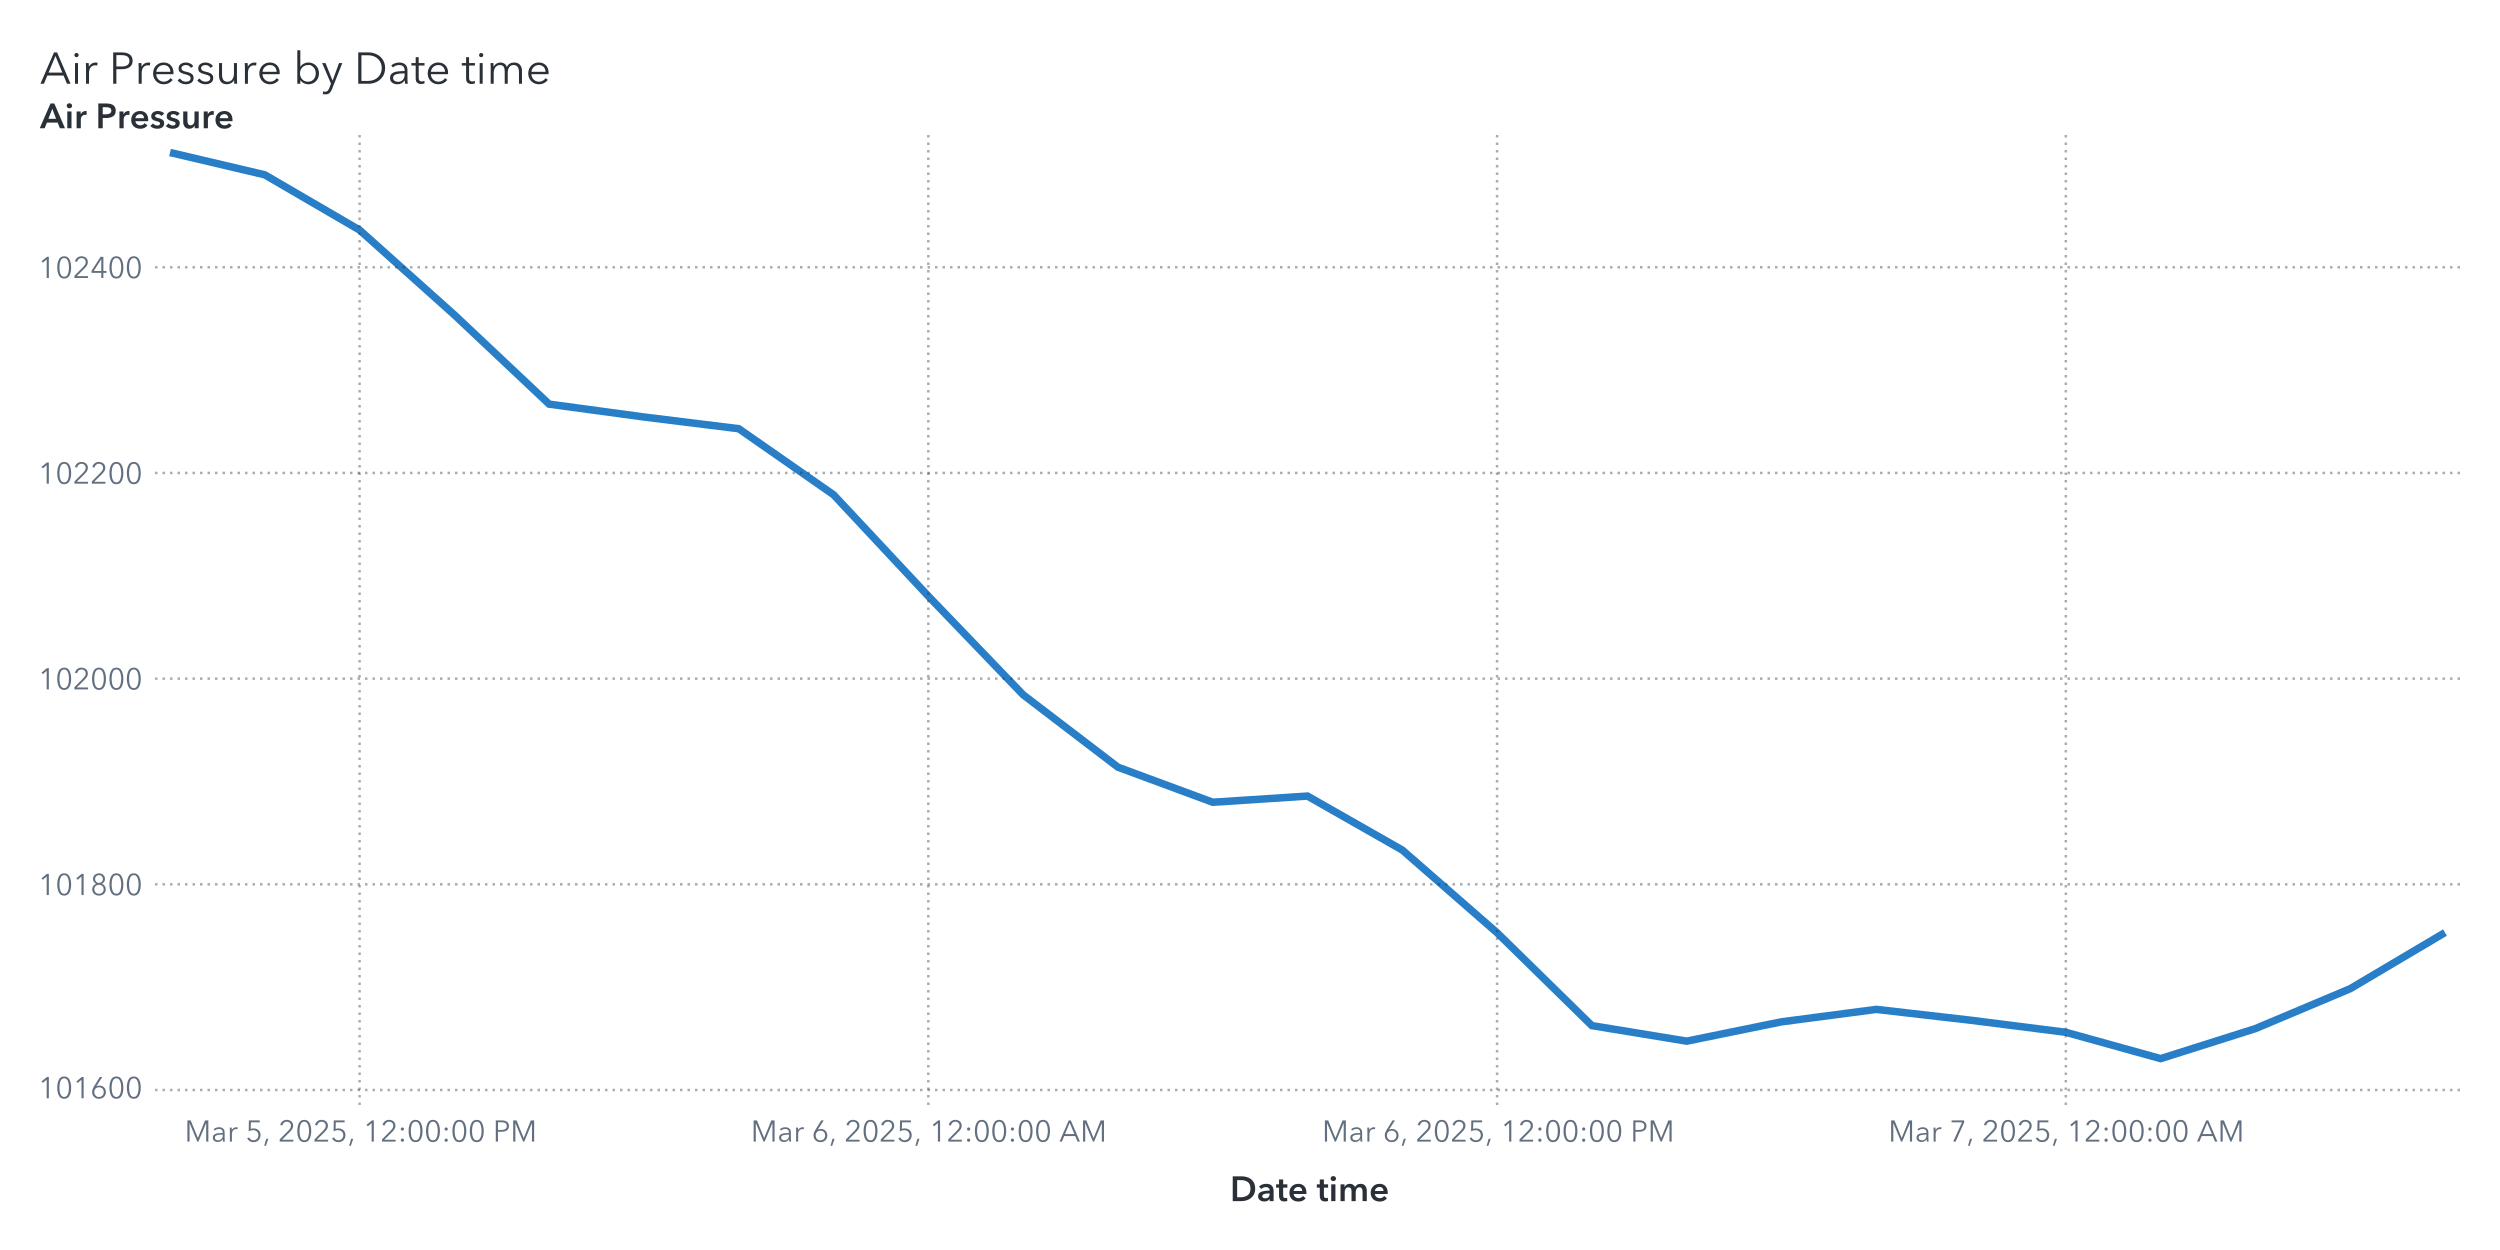
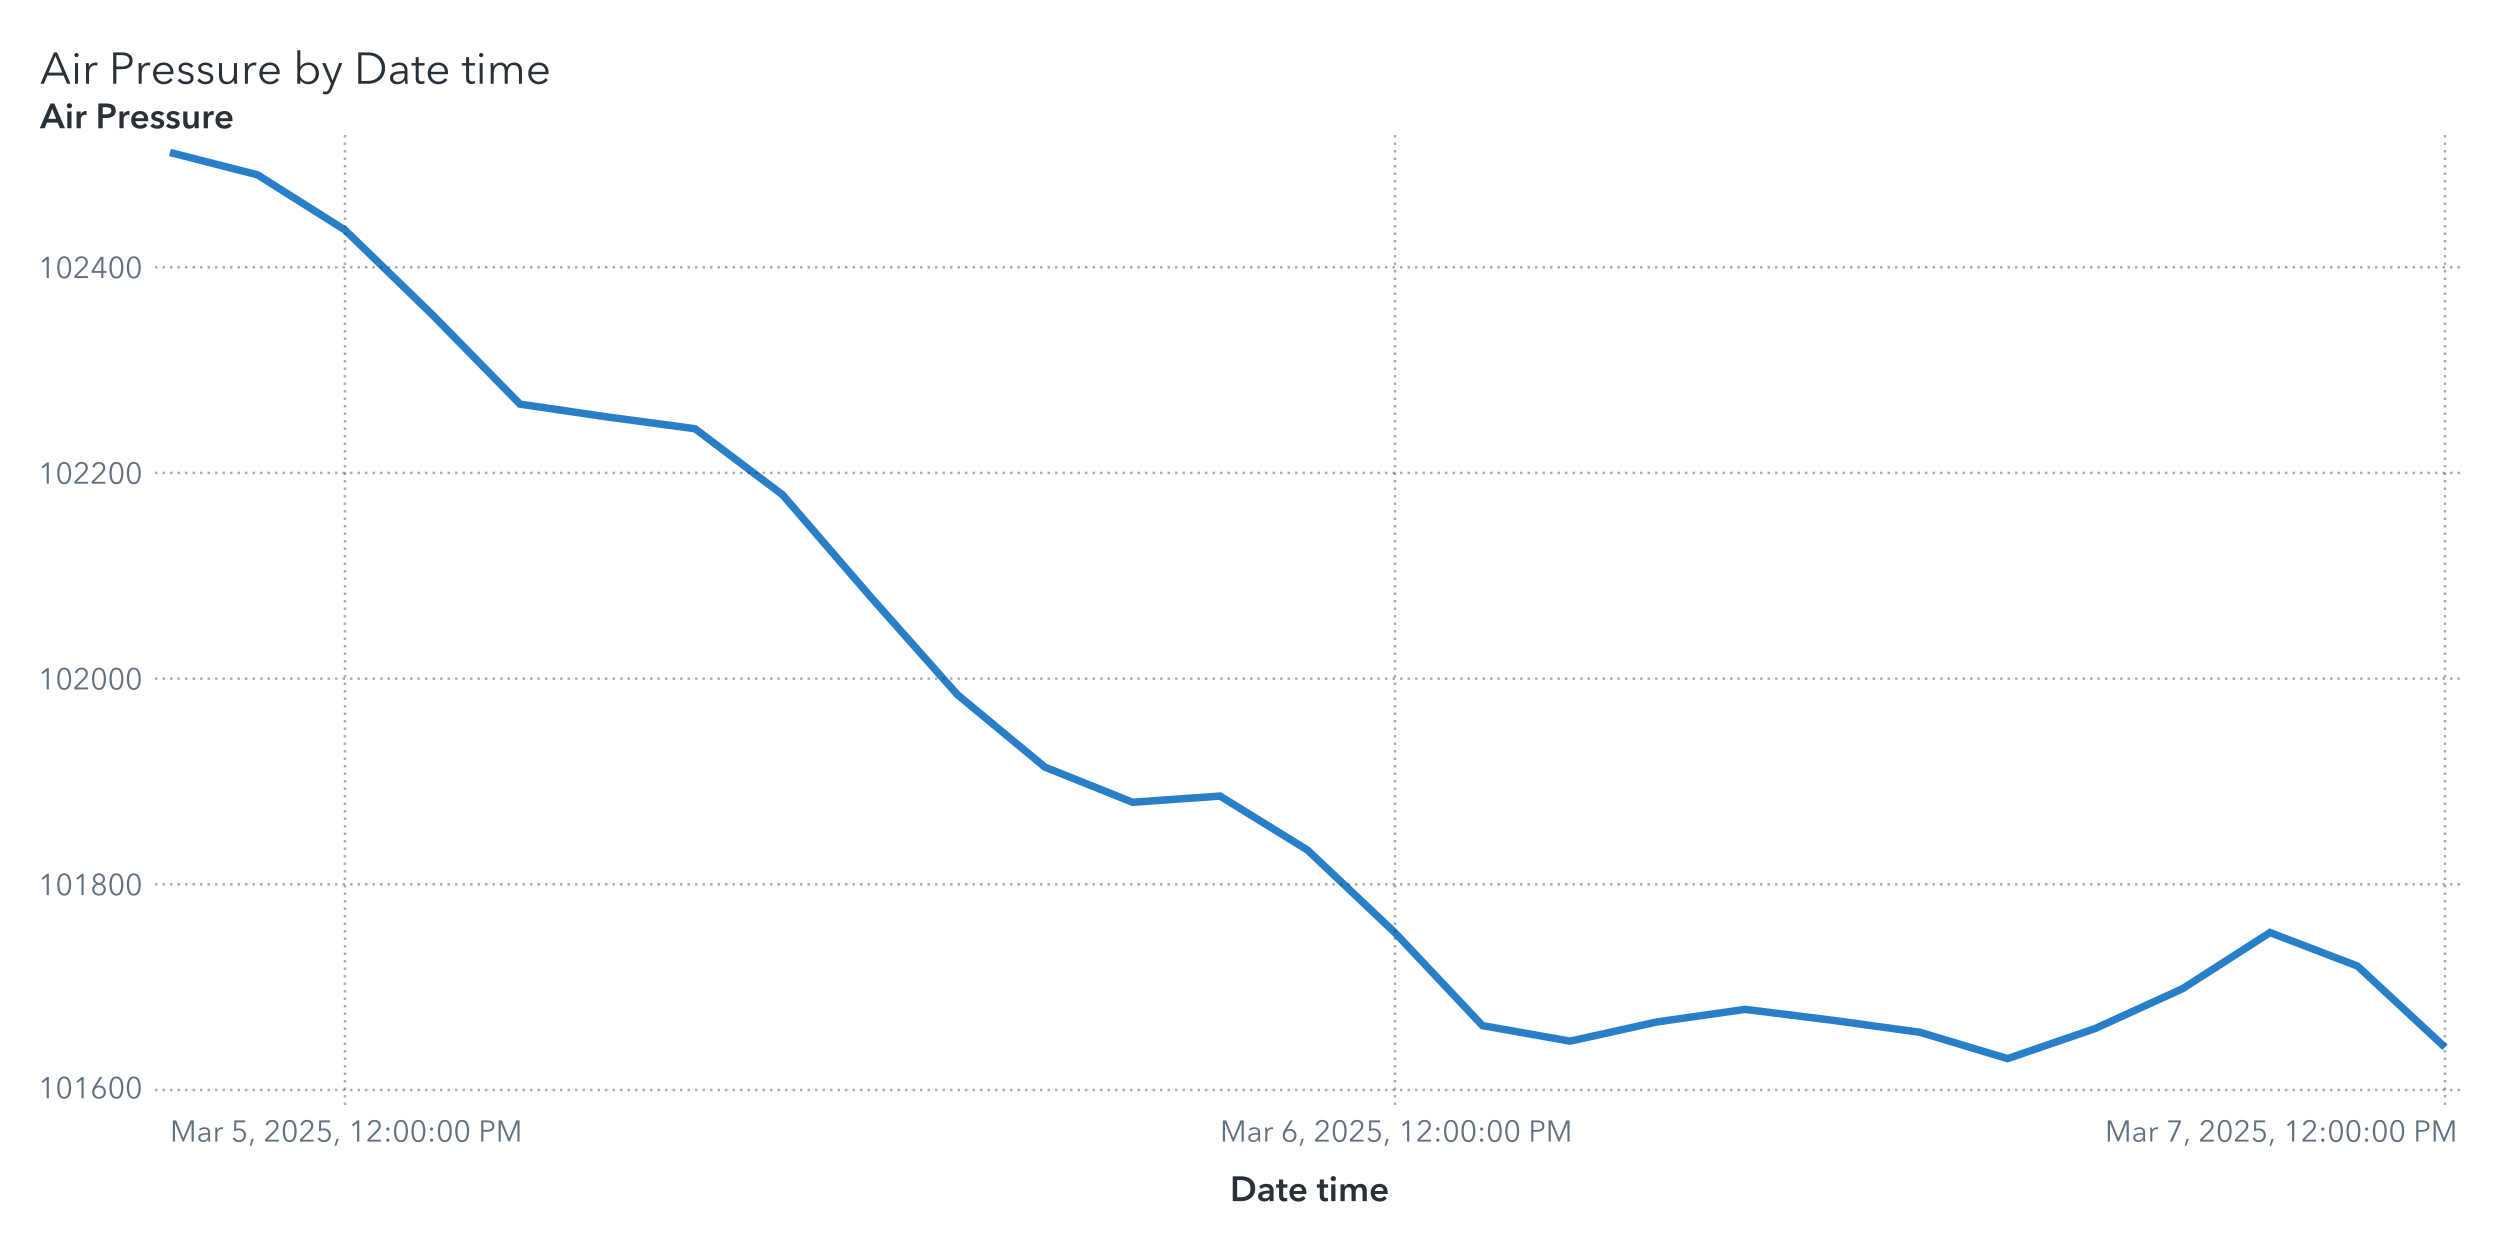
<svg xmlns="http://www.w3.org/2000/svg" xmlns:xlink="http://www.w3.org/1999/xlink" version="1.1" width="1000" height="500" viewBox="0 0 1000 500">
  <rect x="0" y="0" width="1000" height="500" fill="#ffffff">
</rect>
  <g>
    <rect x="0" y="0" rx="5" ry="5" width="1000.0" height="500.0" fill="#ffffff" opacity="0">
</rect>
    <rect x="0" y="0" rx="5" ry="5" width="1000.0" height="500.0" fill="#ffffff" opacity="0">
</rect>
    <rect x="0" y="0" rx="5" ry="5" width="1000.0" height="500.0" fill="#ffffff" opacity="0">
</rect>
    <rect x="0" y="0" rx="5" ry="5" width="1000.0" height="500.0" fill="#ffffff" opacity="0">
</rect>
    <g transform=" translate(16.0 -462.0)">
      <g transform="">
        <g fill="#2a3037" stroke="#2a3037" transform="translate(0 495.5) scale(0.0177 -0.0177)">
          <defs>
            <path id="g65/TT0" d="M89.0 0 L10.0 0 L316.0 708.0 L386.0 708.0 L690.0 0 L610.0 0 L532.0 186.0 L166.0 186.0 L89.0 0Z M193.0 252.0 L505.0 252.0 L349.0 628.0 L193.0 252.0Z">
</path>
          </defs>
          <use x="0" y="0" xlink:href="#g65/TT0" />
          <defs>
            <path id="g105/TT0" d="M125.0 600.0Q 106.0,600.0  91.5,614.0 T 77.0,648.0 Q 77.0,668.0  91.5,682.0 T 125.0,696.0 Q 144.0,696.0  158.5,682.0 T 173.0,648.0 Q 173.0,628.0  158.5,614.0 T 125.0,600.0 Z M159.0 0 L91.0 0 L91.0 468.0 L159.0 468.0 L159.0 0Z">
</path>
          </defs>
          <use x="700.0" y="0" xlink:href="#g105/TT0" />
          <defs>
            <path id="g114/TT0" d="M86.0 468.0 L151.0 468.0Q 155.0,418.0  155.0,388.0  L157.0 388.0Q 177.0,429.0  217.5,454.5 T 307.0,480.0 Q 334.0,480.0  352.0,475.0  L343.0 411.0Q 337.0,413.0  322.5,415.0 T 295.0,417.0 Q 236.0,417.0  197.0,372.5 T 158.0,240.0  L158.0 0 L90.0 0 L90.0 365.0Q 90.0,425.0  86.0,468.0 Z">
</path>
          </defs>
          <use x="950.0" y="0" xlink:href="#g114/TT0" />
          <defs>
            <path id="g80/TT0" d="M294.0 708.0Q 405.0,708.0  469.0,660.0 T 533.0,519.0 Q 533.0,426.0  468.0,377.5 T 292.0,329.0  L166.0 329.0 L166.0 0 L94.0 0 L94.0 708.0 L294.0 708.0Z M288.0 390.0Q 372.0,390.0  416.5,423.0 T 461.0,519.0 Q 461.0,583.0  416.5,614.5 T 288.0,646.0  L166.0 646.0 L166.0 390.0 L288.0 390.0Z">
</path>
          </defs>
          <use x="1560.0" y="0" xlink:href="#g80/TT0" />
          <use x="2140.0" y="0" xlink:href="#g114/TT0" />
          <defs>
            <path id="g101/TT0" d="M515.0 216.0 L127.0 216.0Q 128.0,169.0  150.5,130.5 T 212.0,69.0 T 298.0,46.0 Q 347.0,46.0  387.0,69.5 T 448.0,127.0  L499.0 87.0Q 421.0,-12.0  298.0,-12.0 Q 229.0,-12.0  174.0,20.0 T 87.5,108.0 T 56.0,234.0 Q 56.0,303.0  87.0,359.5 T 172.0,448.0 T 292.0,480.0 Q 363.0,480.0  413.5,449.5 T 490.0,366.0 T 516.0,248.0 Q 516.0,228.0  515.0,216.0 Z M292.0 423.0Q 248.0,423.0  211.5,402.0 T 153.0,345.5 T 128.0,270.0  L447.0 270.0Q 444.0,338.0  403.5,380.5 T 292.0,423.0 Z">
</path>
          </defs>
          <use x="2500.0" y="0" xlink:href="#g101/TT0" />
          <defs>
            <path id="g115/TT0" d="M224.0 423.0Q 183.0,423.0  154.0,404.5 T 125.0,350.0 Q 125.0,318.0  151.0,300.0 T 237.0,270.0 Q 320.0,253.0  359.5,220.0 T 399.0,133.0 Q 399.0,59.0  347.5,23.5 T 223.0,-12.0 Q 167.0,-12.0  118.0,11.0 T 38.0,79.0  L92.0 119.0Q 111.0,87.0  146.5,66.5 T 222.0,46.0 Q 270.0,46.0  301.0,65.5 T 332.0,128.0 Q 332.0,163.0  299.5,182.0 T 194.0,218.0 Q 136.0,232.0  98.0,258.5 T 60.0,344.0 Q 60.0,411.0  108.5,445.5 T 227.0,480.0 Q 277.0,480.0  323.0,457.5 T 391.0,396.0  L339.0 357.0Q 324.0,387.0  293.0,405.0 T 224.0,423.0 Z">
</path>
          </defs>
          <use x="3072.0" y="0" xlink:href="#g115/TT0" />
          <use x="3516.0" y="0" xlink:href="#g115/TT0" />
          <defs>
            <path id="g117/TT0" d="M426.0 80.0 L424.0 80.0Q 405.0,40.0  359.5,14.0 T 264.0,-12.0 Q 177.0,-12.0  131.5,40.0 T 86.0,181.0  L86.0 468.0 L154.0 468.0 L154.0 209.0Q 154.0,130.0  182.5,87.5 T 281.0,45.0 Q 319.0,45.0  351.0,65.5 T 403.0,127.0 T 423.0,228.0  L423.0 468.0 L491.0 468.0 L491.0 103.0Q 491.0,43.0  495.0,0  L430.0 0Q 426.0,50.0  426.0,80.0 Z">
</path>
          </defs>
          <use x="3960.0" y="0" xlink:href="#g117/TT0" />
          <use x="4541.0" y="0" xlink:href="#g114/TT0" />
          <use x="4901.0" y="0" xlink:href="#g101/TT0" />
          <defs>
            <path id="g98/TT0" d="M160.0 0 L92.0 0 L92.0 756.0 L160.0 756.0 L160.0 387.0 L162.0 387.0Q 191.0,431.0  239.0,455.5 T 339.0,480.0 Q 410.0,480.0  465.5,447.5 T 551.0,359.0 T 581.0,234.0 Q 581.0,165.0  551.0,109.0 T 465.5,20.5 T 339.0,-12.0 Q 287.0,-12.0  239.0,12.0 T 162.0,79.0  L160.0 79.0 L160.0 0Z M332.0 423.0Q 280.0,423.0  239.0,398.0 T 175.0,330.0 T 152.0,234.0 Q 152.0,181.0  175.0,138.0 T 239.0,70.5 T 332.0,46.0 Q 387.0,46.0  427.0,71.0 T 488.0,138.5 T 509.0,234.0 Q 509.0,287.0  488.0,330.0 T 427.0,398.0 T 387.0,423.0 Z">
</path>
          </defs>
          <use x="5723.0" y="0" xlink:href="#g98/TT0" />
          <defs>
            <path id="g121/TT0" d="M253.0 73.0 L398.0 468.0 L472.0 468.0 L239.0 -121.0Q 216.0,-180.0  182.5,-210.0 T 92.0,-240.0 Q 61.0,-240.0  31.0,-234.0  L38.0 -172.0Q 62.0,-180.0  88.0,-180.0 Q 121.0,-180.0  141.5,-159.5 T 178.0,-97.0  L216.0 1.0 L16.0 468.0 L92.0 468.0 L251.0 73.0 L253.0 73.0Z">
</path>
          </defs>
          <use x="6360.0" y="0" xlink:href="#g121/TT0" />
          <defs>
            <path id="g68/TT0" d="M329.0 708.0Q 421.0,708.0  507.0,667.5 T 647.0,546.5 T 701.0,354.0 Q 701.0,242.0  647.0,161.5 T 507.0,40.5 T 329.0,0  L94.0 0 L94.0 708.0 L329.0 708.0Z M309.0 64.0Q 411.0,64.0  482.5,105.0 T 589.5,212.0 T 625.0,354.0 Q 625.0,430.0  589.5,496.0 T 482.5,603.0 T 309.0,644.0  L166.0 644.0 L166.0 64.0 L309.0 64.0Z">
</path>
          </defs>
          <use x="7098.0" y="0" xlink:href="#g68/TT0" />
          <defs>
            <path id="g97/TT0" d="M260.0 423.0Q 220.0,423.0  183.0,408.0 T 121.0,368.0  L83.0 413.0Q 113.0,443.0  161.0,461.5 T 267.0,480.0 Q 347.0,480.0  398.0,436.0 T 449.0,310.0  L449.0 105.0Q 449.0,42.0  457.0,0  L396.0 0Q 389.0,40.0  389.0,76.0  L387.0 76.0Q 355.0,30.0  314.5,9.0 T 217.0,-12.0 Q 178.0,-12.0  141.0,2.5 T 79.5,49.0 T 55.0,130.0 Q 55.0,198.0  99.0,232.0 T 212.5,276.5 T 385.0,287.0  L385.0 302.0Q 385.0,362.0  353.0,392.5 T 260.0,423.0 Z M125.0 133.0Q 125.0,87.0  157.0,65.5 T 235.0,44.0 Q 304.0,44.0  344.5,89.0 T 385.0,199.0  L385.0 234.0 L365.0 234.0Q 259.0,234.0  192.0,213.5 T 125.0,133.0 Z">
</path>
          </defs>
          <use x="7855.0" y="0" xlink:href="#g97/TT0" />
          <defs>
            <path id="g116/TT0" d="M169.0 411.0 L169.0 138.0Q 169.0,89.0  187.0,70.5 T 239.0,52.0 Q 268.0,52.0  298.0,67.0  L301.0 8.0Q 264.0,-6.0  221.0,-6.0 Q 173.0,-6.0  137.0,22.0 T 101.0,119.0  L101.0 411.0 L4.0 411.0 L4.0 468.0 L101.0 468.0 L101.0 600.0 L169.0 600.0 L169.0 468.0 L301.0 468.0 L301.0 411.0 L169.0 411.0Z">
</path>
          </defs>
          <use x="8389.0" y="0" xlink:href="#g116/TT0" />
          <use x="8706.0" y="0" xlink:href="#g101/TT0" />
          <use x="9528.0" y="0" xlink:href="#g116/TT0" />
          <use x="9845.0" y="0" xlink:href="#g105/TT0" />
          <defs>
            <path id="g109/TT0" d="M311.0 480.0Q 356.0,480.0  395.0,458.0 T 455.0,381.0 Q 479.0,429.0  521.0,454.5 T 619.0,480.0 Q 706.0,480.0  751.5,428.0 T 797.0,287.0  L797.0 0 L729.0 0 L729.0 259.0Q 729.0,423.0  608.0,423.0 Q 540.0,423.0  507.5,372.5 T 475.0,249.0  L475.0 0 L407.0 0 L407.0 273.0Q 407.0,347.0  382.5,385.0 T 294.0,423.0 Q 260.0,423.0  228.5,402.5 T 177.5,340.5 T 158.0,240.0  L158.0 0 L90.0 0 L90.0 365.0Q 90.0,425.0  86.0,468.0  L151.0 468.0Q 155.0,418.0  155.0,388.0  L157.0 388.0Q 178.0,429.0  219.5,454.5 T 311.0,480.0 Z">
</path>
          </defs>
          <use x="10095.0" y="0" xlink:href="#g109/TT0" />
          <use x="10978.0" y="0" xlink:href="#g101/TT0" />
        </g>
        <text x="0" y="495.5" font-size="13.3pt" font-family="Avenir Next for SAS" fill="#2a3037" opacity="0">
Air Pressure by Date time</text>
      </g>
    </g>
    <g transform=" translate(16.0 -16.0)">
      <defs>
        <clipPath id="ClipPath0">
          <rect x="46" y="68" width="925" height="390">
</rect>
        </clipPath>
      </defs>
      <g clip-path="url(#ClipPath0)">
        <defs>
          <clipPath id="ClipPath1">
            <rect x="46" y="70" width="923" height="388">
</rect>
          </clipPath>
        </defs>
        <g clip-path="url(#ClipPath1)">
-           <polyline id="Polyline_6" points="52.0,77.0  89.92,85.93  127.83,108.02  165.75,141.95  203.67,177.66  241.58,182.8  279.5,187.49  317.42,213.9  355.33,254.46  393.25,293.91  431.17,322.87  469.08,336.9  507.0,334.43  544.92,356.03  582.83,389.1  620.75,426.25  658.67,432.46  696.58,424.73  734.5,419.75  772.42,424.11  810.33,428.92  848.25,439.45  886.17,427.44  924.08,411.48  962.0,389.02 " fill="none" stroke="#287fc7" stroke-width="3.0">
+           <polyline id="Polyline_6" points="52.0,77.0  87.0,85.93  122.0,108.02  157.0,141.95  192.0,177.66  227.0,182.8  262.0,187.49  297.0,213.9  332.0,254.46  367.0,293.91  402.0,322.87  437.0,336.9  472.0,334.43  507.0,356.03  542.0,389.1  577.0,426.25  612.0,432.46  647.0,424.73  682.0,419.75  717.0,424.11  752.0,428.92  787.0,439.45  822.0,427.44  857.0,411.48  892.0,389.02  927.0,402.43  962.0,434.93 " fill="none" stroke="#287fc7" stroke-width="3.0">
</polyline>
        </g>
        <path d="M46.0 452.0L969.0 452.0" stroke="#2a3037" stroke-dasharray="1,2" fill="none" opacity="0.4">
</path>
        <path d="M46.0 369.73L969.0 369.73" stroke="#2a3037" stroke-dasharray="1,2" fill="none" opacity="0.4">
</path>
        <path d="M46.0 287.45L969.0 287.45" stroke="#2a3037" stroke-dasharray="1,2" fill="none" opacity="0.4">
</path>
        <path d="M46.0 205.18L969.0 205.18" stroke="#2a3037" stroke-dasharray="1,2" fill="none" opacity="0.4">
</path>
        <path d="M46.0 122.91L969.0 122.91" stroke="#2a3037" stroke-dasharray="1,2" fill="none" opacity="0.4">
</path>
-         <path d="M127.83 458.0L127.83 70.0" stroke="#2a3037" stroke-dasharray="1,2" fill="none" opacity="0.4">
- </path>
-         <path d="M355.33 458.0L355.33 70.0" stroke="#2a3037" stroke-dasharray="1,2" fill="none" opacity="0.4">
- </path>
-         <path d="M582.83 458.0L582.83 70.0" stroke="#2a3037" stroke-dasharray="1,2" fill="none" opacity="0.4">
- </path>
-         <path d="M810.33 458.0L810.33 70.0" stroke="#2a3037" stroke-dasharray="1,2" fill="none" opacity="0.4">
+         <path d="M122.0 458.0L122.0 70.0" stroke="#2a3037" stroke-dasharray="1,2" fill="none" opacity="0.4">
+ </path>
+         <path d="M542.0 458.0L542.0 70.0" stroke="#2a3037" stroke-dasharray="1,2" fill="none" opacity="0.4">
+ </path>
+         <path d="M962.0 458.0L962.0 70.0" stroke="#2a3037" stroke-dasharray="1,2" fill="none" opacity="0.4">
</path>
      </g>
      <defs>
        <clipPath id="ClipPath2">
          <rect x="0" y="71" width="46" height="387">
</rect>
        </clipPath>
      </defs>
      <g clip-path="url(#ClipPath2)">
        <g fill="#626f80" stroke="#626f80" transform="translate(-0.76 455.3) scale(0.012 -0.012)">
          <defs>
            <path id="g49/TT0" d="M358.0 0 L286.0 0 L286.0 619.0 L158.0 510.0 L114.0 560.0 L294.0 708.0 L358.0 708.0 L358.0 0Z">
</path>
          </defs>
          <use x="0" y="0" xlink:href="#g49/TT0" />
          <defs>
            <path id="g48/TT0" d="M522.0 353.0Q 522.0,195.0  467.0,88.5 T 290.0,-18.0 Q 167.0,-18.0  112.5,88.5 T 58.0,353.0 Q 58.0,512.0  112.5,619.0 T 290.0,726.0 Q 412.0,726.0  467.0,618.5 T 522.0,353.0 Z M131.0 353.0Q 131.0,226.0  167.5,135.0 T 290.0,44.0 Q 375.0,44.0  412.0,135.5 T 449.0,353.0 Q 449.0,480.0  412.0,572.5 T 290.0,665.0 Q 204.0,665.0  167.5,573.0 T 131.0,353.0 Z">
</path>
          </defs>
          <use x="580.0" y="0" xlink:href="#g48/TT0" />
          <use x="1160.0" y="0" xlink:href="#g49/TT0" />
          <defs>
            <path id="g54/TT0" d="M203.0 397.0Q 218.0,409.0  247.0,416.0 T 304.0,423.0 Q 365.0,423.0  414.5,395.5 T 492.0,318.0 T 520.0,205.0 Q 520.0,140.0  490.5,89.5 T 408.5,10.5 T 290.0,-18.0 Q 224.0,-18.0  171.5,10.5 T 89.5,89.5 T 60.0,205.0 Q 60.0,255.0  77.0,301.5 T 124.0,397.0  L317.0 708.0 L400.0 708.0 L201.0 399.0 L203.0 397.0Z M290.0 43.0Q 336.0,43.0  372.0,64.0 T 428.0,122.0 T 448.0,205.0 Q 448.0,275.0  405.0,320.0 T 290.0,365.0 Q 218.0,365.0  175.0,320.0 T 132.0,205.0 Q 132.0,159.0  152.0,122.0 T 208.0,64.0 T 244.0,43.0 Z">
</path>
          </defs>
          <use x="1740.0" y="0" xlink:href="#g54/TT0" />
          <use x="2320.0" y="0" xlink:href="#g48/TT0" />
          <use x="2900.0" y="0" xlink:href="#g48/TT0" />
        </g>
-         <text id="Text_33" x="41.0" y="455.3" font-size="9.0pt" font-family="Avenir Next for SAS" fill="#626f80" text-anchor="end" opacity="0">
+         <text id="Text_35" x="41.0" y="455.3" font-size="9.0pt" font-family="Avenir Next for SAS" fill="#626f80" text-anchor="end" opacity="0">
101600</text>
        <g fill="#626f80" stroke="#626f80" transform="translate(-0.76 374.03) scale(0.012 -0.012)">
          <use x="0" y="0" xlink:href="#g49/TT0" />
          <use x="580.0" y="0" xlink:href="#g48/TT0" />
          <use x="1160.0" y="0" xlink:href="#g49/TT0" />
          <defs>
            <path id="g56/TT0" d="M517.0 186.0Q 517.0,126.0  486.0,79.5 T 403.0,7.5 T 290.0,-18.0 Q 229.0,-18.0  177.0,7.5 T 94.0,79.5 T 63.0,186.0 Q 63.0,256.0  100.5,306.5 T 197.0,375.0  L197.0 377.0Q 150.0,393.0  120.0,437.5 T 90.0,537.0 Q 90.0,593.0  117.0,636.0 T 190.0,702.5 T 290.0,726.0 Q 344.0,726.0  390.0,702.5 T 463.0,636.0 T 490.0,537.0 Q 490.0,482.0  460.0,437.5 T 383.0,377.0  L383.0 375.0Q 442.0,358.0  479.5,307.0 T 517.0,186.0 Z M290.0 406.0Q 345.0,406.0  382.5,442.0 T 420.0,533.0 Q 420.0,590.0  383.0,627.5 T 290.0,665.0 Q 234.0,665.0  197.0,627.5 T 160.0,533.0 Q 160.0,478.0  197.5,442.0 T 290.0,406.0 Z M290.0 43.0Q 359.0,43.0  402.0,86.0 T 445.0,194.0 Q 445.0,258.0  402.0,300.0 T 290.0,342.0 Q 221.0,342.0  178.0,300.0 T 135.0,194.0 Q 135.0,129.0  178.0,86.0 T 290.0,43.0 Z">
</path>
          </defs>
          <use x="1740.0" y="0" xlink:href="#g56/TT0" />
          <use x="2320.0" y="0" xlink:href="#g48/TT0" />
          <use x="2900.0" y="0" xlink:href="#g48/TT0" />
        </g>
-         <text id="Text_34" x="41.0" y="374.03" font-size="9.0pt" font-family="Avenir Next for SAS" fill="#626f80" text-anchor="end" opacity="0">
+         <text id="Text_36" x="41.0" y="374.03" font-size="9.0pt" font-family="Avenir Next for SAS" fill="#626f80" text-anchor="end" opacity="0">
101800</text>
        <g fill="#626f80" stroke="#626f80" transform="translate(-0.76 291.76) scale(0.012 -0.012)">
          <use x="0" y="0" xlink:href="#g49/TT0" />
          <use x="580.0" y="0" xlink:href="#g48/TT0" />
          <defs>
            <path id="g50/TT0" d="M51.0 0 L51.0 75.0 L341.0 368.0Q 380.0,408.0  403.0,447.0 T 426.0,530.0 Q 426.0,590.0  385.5,627.5 T 286.0,665.0 Q 230.0,665.0  191.0,630.0 T 140.0,539.0  L69.0 553.0Q 84.0,629.0  144.0,677.5 T 286.0,726.0 Q 344.0,726.0  392.5,703.5 T 470.0,637.0 T 499.0,531.0 Q 499.0,469.0  470.0,421.5 T 384.0,317.0  L129.0 64.0 L504.0 64.0 L504.0 0 L51.0 0Z">
</path>
          </defs>
          <use x="1160.0" y="0" xlink:href="#g50/TT0" />
          <use x="1740.0" y="0" xlink:href="#g48/TT0" />
          <use x="2320.0" y="0" xlink:href="#g48/TT0" />
          <use x="2900.0" y="0" xlink:href="#g48/TT0" />
        </g>
-         <text id="Text_35" x="41.0" y="291.76" font-size="9.0pt" font-family="Avenir Next for SAS" fill="#626f80" text-anchor="end" opacity="0">
+         <text id="Text_37" x="41.0" y="291.76" font-size="9.0pt" font-family="Avenir Next for SAS" fill="#626f80" text-anchor="end" opacity="0">
102000</text>
        <g fill="#626f80" stroke="#626f80" transform="translate(-0.76 209.48) scale(0.012 -0.012)">
          <use x="0" y="0" xlink:href="#g49/TT0" />
          <use x="580.0" y="0" xlink:href="#g48/TT0" />
          <use x="1160.0" y="0" xlink:href="#g50/TT0" />
          <use x="1740.0" y="0" xlink:href="#g50/TT0" />
          <use x="2320.0" y="0" xlink:href="#g48/TT0" />
          <use x="2900.0" y="0" xlink:href="#g48/TT0" />
        </g>
-         <text id="Text_36" x="41.0" y="209.48" font-size="9.0pt" font-family="Avenir Next for SAS" fill="#626f80" text-anchor="end" opacity="0">
+         <text id="Text_38" x="41.0" y="209.48" font-size="9.0pt" font-family="Avenir Next for SAS" fill="#626f80" text-anchor="end" opacity="0">
102200</text>
        <g fill="#626f80" stroke="#626f80" transform="translate(-0.76 127.21) scale(0.012 -0.012)">
          <use x="0" y="0" xlink:href="#g49/TT0" />
          <use x="580.0" y="0" xlink:href="#g48/TT0" />
          <use x="1160.0" y="0" xlink:href="#g50/TT0" />
          <defs>
            <path id="g52/TT0" d="M436.0 234.0 L540.0 234.0 L540.0 171.0 L436.0 171.0 L436.0 0 L366.0 0 L366.0 171.0 L42.0 171.0 L42.0 241.0 L342.0 708.0 L436.0 708.0 L436.0 234.0Z M366.0 627.0 L364.0 627.0 L117.0 234.0 L366.0 234.0 L366.0 627.0Z">
</path>
          </defs>
          <use x="1740.0" y="0" xlink:href="#g52/TT0" />
          <use x="2320.0" y="0" xlink:href="#g48/TT0" />
          <use x="2900.0" y="0" xlink:href="#g48/TT0" />
        </g>
-         <text id="Text_37" x="41.0" y="127.21" font-size="9.0pt" font-family="Avenir Next for SAS" fill="#626f80" text-anchor="end" opacity="0">
+         <text id="Text_39" x="41.0" y="127.21" font-size="9.0pt" font-family="Avenir Next for SAS" fill="#626f80" text-anchor="end" opacity="0">
102400</text>
      </g>
      <g fill="#2a3037" stroke="#2a3037" transform="translate(0 67.31) scale(0.014 -0.014)">
        <defs>
          <path id="g65/TT1" d="M300.0 708.0 L409.0 708.0 L714.0 0 L570.0 0 L504.0 162.0 L197.0 162.0 L133.0 0 L-8.0 0 L300.0 708.0Z M460.0 270.0 L351.0 558.0 L240.0 270.0 L460.0 270.0Z">
</path>
        </defs>
        <use x="0" y="0" xlink:href="#g65/TT1" />
        <defs>
          <path id="g105/TT1" d="M133.0 715.0Q 166.0,715.0  188.5,694.5 T 211.0,643.0 Q 211.0,612.0  188.5,591.5 T 133.0,571.0 Q 101.0,571.0  79.0,592.5 T 57.0,643.0 Q 57.0,672.0  79.0,693.5 T 133.0,715.0 Z M74.0 480.0 L194.0 480.0 L194.0 0 L74.0 0 L74.0 480.0Z">
</path>
        </defs>
        <use x="706.0" y="0" xlink:href="#g105/TT1" />
        <defs>
          <path id="g114/TT1" d="M187.0 480.0 L187.0 400.0 L189.0 400.0Q 209.0,443.0  246.0,468.5 T 329.0,494.0 Q 346.0,494.0  358.0,491.0  L358.0 381.0Q 338.0,386.0  321.0,386.0 Q 272.0,386.0  243.0,363.0 T 203.0,310.5 T 192.0,257.0  L192.0 0 L72.0 0 L72.0 480.0 L187.0 480.0Z">
</path>
        </defs>
        <use x="974.0" y="0" xlink:href="#g114/TT1" />
        <defs>
          <path id="g80/TT1" d="M309.0 708.0Q 576.0,708.0  576.0,503.0 Q 576.0,393.0  500.0,343.0 T 301.0,293.0  L204.0 293.0 L204.0 0 L78.0 0 L78.0 708.0 L309.0 708.0Z M449.0 503.0Q 449.0,560.0  407.5,581.0 T 296.0,602.0  L204.0 602.0 L204.0 399.0 L292.0 399.0Q 363.0,399.0  406.0,422.0 T 449.0,503.0 Z">
</path>
        </defs>
        <use x="1588.0" y="0" xlink:href="#g80/TT1" />
        <use x="2198.0" y="0" xlink:href="#g114/TT1" />
        <defs>
          <path id="g101/TT1" d="M529.0 202.0 L164.0 202.0Q 168.0,152.0  208.0,118.0 T 301.0,84.0 Q 384.0,84.0  428.0,146.0  L508.0 82.0Q 437.0,-14.0  302.0,-14.0 Q 228.0,-14.0  169.5,16.5 T 77.5,104.0 T 44.0,237.0 Q 44.0,313.0  77.0,371.5 T 168.0,462.0 T 298.0,494.0 Q 402.0,494.0  466.0,427.0 T 530.0,234.0 Q 530.0,213.0  529.0,202.0 Z M297.0 404.0Q 244.0,404.0  206.0,371.0 T 164.0,288.0  L410.0 288.0Q 410.0,338.0  381.0,371.0 T 297.0,404.0 Z">
</path>
        </defs>
        <use x="2562.0" y="0" xlink:href="#g101/TT1" />
        <defs>
          <path id="g115/TT1" d="M230.0 404.0Q 198.0,404.0  175.5,391.0 T 153.0,352.0 Q 153.0,327.0  176.0,315.0 T 257.0,289.0 Q 325.0,273.0  368.5,241.0 T 412.0,146.0 Q 412.0,64.0  355.5,25.0 T 212.0,-14.0 Q 155.0,-14.0  102.0,7.0 T 15.0,65.0  L94.0 139.0Q 114.0,112.0  146.5,95.5 T 217.0,79.0 Q 248.0,79.0  271.0,93.0 T 294.0,136.0 Q 294.0,164.0  269.5,177.5 T 184.0,205.0 Q 119.0,221.0  80.5,250.5 T 42.0,341.0 Q 42.0,416.0  98.0,455.0 T 233.0,494.0 Q 287.0,494.0  336.0,475.0 T 413.0,421.0  L335.0 352.0Q 318.0,374.0  290.0,389.0 T 230.0,404.0 Z">
</path>
        </defs>
        <use x="3136.0" y="0" xlink:href="#g115/TT1" />
        <use x="3580.0" y="0" xlink:href="#g115/TT1" />
        <defs>
          <path id="g117/TT1" d="M396.0 0 L396.0 77.0 L394.0 77.0Q 377.0,39.0  336.5,12.5 T 245.0,-14.0 Q 157.0,-14.0  112.5,42.5 T 68.0,180.0  L68.0 480.0 L188.0 480.0 L188.0 214.0Q 188.0,86.0  278.0,86.0 Q 332.0,86.0  361.0,124.5 T 390.0,216.0  L390.0 480.0 L510.0 480.0 L510.0 0 L396.0 0Z">
</path>
        </defs>
        <use x="4024.0" y="0" xlink:href="#g117/TT1" />
        <use x="4606.0" y="0" xlink:href="#g114/TT1" />
        <use x="4970.0" y="0" xlink:href="#g101/TT1" />
      </g>
-       <text id="Text_38" x="0" y="67.31" font-size="10.5pt" font-family="Avenir Next for SAS" font-weight="bold" fill="#2a3037" text-anchor="start" opacity="0">
+       <text id="Text_40" x="0" y="67.31" font-size="10.5pt" font-family="Avenir Next for SAS" font-weight="bold" fill="#2a3037" text-anchor="start" opacity="0">
Air Pressure</text>
      <defs>
        <clipPath id="ClipPath3">
          <rect x="46" y="458" width="922" height="42">
</rect>
        </clipPath>
      </defs>
      <g clip-path="url(#ClipPath3)">
-         <g fill="#626f80" stroke="#626f80" transform="translate(57.83 472.65) scale(0.012 -0.012)">
+         <g fill="#626f80" stroke="#626f80" transform="translate(52.0 472.65) scale(0.012 -0.012)">
          <defs>
            <path id="g77/TT0" d="M444.0 122.0 L445.0 122.0 L682.0 708.0 L792.0 708.0 L792.0 0 L720.0 0 L720.0 615.0 L718.0 615.0 L462.0 0 L424.0 0 L168.0 615.0 L166.0 615.0 L166.0 0 L94.0 0 L94.0 708.0 L204.0 708.0 L444.0 122.0Z">
</path>
          </defs>
          <use x="0" y="0" xlink:href="#g77/TT0" />
          <use x="886.0" y="0" xlink:href="#g97/TT0" />
          <use x="1420.0" y="0" xlink:href="#g114/TT0" />
          <defs>
            <path id="g53/TT0" d="M180.0 644.0 L175.0 425.0Q 219.0,441.0  273.0,441.0 Q 339.0,441.0  391.5,413.0 T 473.5,334.5 T 503.0,219.0 Q 503.0,151.0  473.5,97.0 T 390.5,12.5 T 268.0,-18.0 Q 194.0,-18.0  140.0,16.0 T 56.0,111.0  L121.0 140.0Q 140.0,96.0  179.0,70.0 T 264.0,44.0 Q 311.0,44.0  349.0,66.0 T 408.5,126.5 T 430.0,212.0 Q 430.0,289.0  380.5,335.5 T 254.0,382.0 Q 180.0,382.0  107.0,343.0  L114.0 708.0 L475.0 708.0 L475.0 644.0 L180.0 644.0Z">
</path>
          </defs>
          <use x="2030.0" y="0" xlink:href="#g53/TT0" />
          <defs>
            <path id="g44/TT0" d="M102.0 -140.0 L45.0 -140.0 L112.0 95.0 L183.0 95.0 L102.0 -140.0Z">
</path>
          </defs>
          <use x="2610.0" y="0" xlink:href="#g44/TT0" />
          <use x="3120.0" y="0" xlink:href="#g50/TT0" />
          <use x="3700.0" y="0" xlink:href="#g48/TT0" />
          <use x="4280.0" y="0" xlink:href="#g50/TT0" />
          <use x="4860.0" y="0" xlink:href="#g53/TT0" />
          <use x="5440.0" y="0" xlink:href="#g44/TT0" />
          <use x="5950.0" y="0" xlink:href="#g49/TT0" />
          <use x="6530.0" y="0" xlink:href="#g50/TT0" />
          <defs>
            <path id="g58/TT0" d="M150.0 366.0Q 127.0,366.0  111.5,382.0 T 96.0,420.0 Q 96.0,442.0  111.5,458.0 T 150.0,474.0 Q 173.0,474.0  188.5,458.0 T 204.0,420.0 Q 204.0,398.0  188.5,382.0 T 150.0,366.0 Z M150.0 -6.0Q 127.0,-6.0  111.5,10.0 T 96.0,48.0 Q 96.0,70.0  111.5,86.0 T 150.0,102.0 Q 173.0,102.0  188.5,86.0 T 204.0,48.0 Q 204.0,26.0  188.5,10.0 T 150.0,-6.0 Z">
</path>
          </defs>
          <use x="7110.0" y="0" xlink:href="#g58/TT0" />
          <use x="7410.0" y="0" xlink:href="#g48/TT0" />
          <use x="7990.0" y="0" xlink:href="#g48/TT0" />
          <use x="8570.0" y="0" xlink:href="#g58/TT0" />
          <use x="8870.0" y="0" xlink:href="#g48/TT0" />
          <use x="9450.0" y="0" xlink:href="#g48/TT0" />
          <use x="10280.0" y="0" xlink:href="#g80/TT0" />
          <use x="10860.0" y="0" xlink:href="#g77/TT0" />
        </g>
-         <text id="Text_40" x="127.83" y="472.65" font-size="9.0pt" font-family="Avenir Next for SAS" fill="#626f80" text-anchor="middle" opacity="0">
+         <text id="Text_42" x="122.0" y="472.65" font-size="9.0pt" font-family="Avenir Next for SAS" fill="#626f80" text-anchor="middle" opacity="0">
Mar 5, 2025, 12:00:00 PM</text>
-         <g fill="#626f80" stroke="#626f80" transform="translate(284.33 472.65) scale(0.012 -0.012)">
-           <use x="0" y="0" xlink:href="#g77/TT0" />
-           <use x="886.0" y="0" xlink:href="#g97/TT0" />
-           <use x="1420.0" y="0" xlink:href="#g114/TT0" />
-           <use x="2030.0" y="0" xlink:href="#g54/TT0" />
-           <use x="2610.0" y="0" xlink:href="#g44/TT0" />
-           <use x="3120.0" y="0" xlink:href="#g50/TT0" />
-           <use x="3700.0" y="0" xlink:href="#g48/TT0" />
-           <use x="4280.0" y="0" xlink:href="#g50/TT0" />
-           <use x="4860.0" y="0" xlink:href="#g53/TT0" />
-           <use x="5440.0" y="0" xlink:href="#g44/TT0" />
-           <use x="5950.0" y="0" xlink:href="#g49/TT0" />
-           <use x="6530.0" y="0" xlink:href="#g50/TT0" />
-           <use x="7110.0" y="0" xlink:href="#g58/TT0" />
-           <use x="7410.0" y="0" xlink:href="#g48/TT0" />
-           <use x="7990.0" y="0" xlink:href="#g48/TT0" />
-           <use x="8570.0" y="0" xlink:href="#g58/TT0" />
-           <use x="8870.0" y="0" xlink:href="#g48/TT0" />
-           <use x="9450.0" y="0" xlink:href="#g48/TT0" />
-           <use x="10280.0" y="0" xlink:href="#g65/TT0" />
-           <use x="10980.0" y="0" xlink:href="#g77/TT0" />
-         </g>
-         <text id="Text_41" x="355.33" y="472.65" font-size="9.0pt" font-family="Avenir Next for SAS" fill="#626f80" text-anchor="middle" opacity="0">
- Mar 6, 2025, 12:00:00 AM</text>
-         <g fill="#626f80" stroke="#626f80" transform="translate(512.83 472.65) scale(0.012 -0.012)">
+         <g fill="#626f80" stroke="#626f80" transform="translate(472.0 472.65) scale(0.012 -0.012)">
          <use x="0" y="0" xlink:href="#g77/TT0" />
          <use x="886.0" y="0" xlink:href="#g97/TT0" />
          <use x="1420.0" y="0" xlink:href="#g114/TT0" />
          <use x="2030.0" y="0" xlink:href="#g54/TT0" />
          <use x="2610.0" y="0" xlink:href="#g44/TT0" />
          <use x="3120.0" y="0" xlink:href="#g50/TT0" />
          <use x="3700.0" y="0" xlink:href="#g48/TT0" />
          <use x="4280.0" y="0" xlink:href="#g50/TT0" />
          <use x="4860.0" y="0" xlink:href="#g53/TT0" />
          <use x="5440.0" y="0" xlink:href="#g44/TT0" />
          <use x="5950.0" y="0" xlink:href="#g49/TT0" />
          <use x="6530.0" y="0" xlink:href="#g50/TT0" />
          <use x="7110.0" y="0" xlink:href="#g58/TT0" />
          <use x="7410.0" y="0" xlink:href="#g48/TT0" />
          <use x="7990.0" y="0" xlink:href="#g48/TT0" />
          <use x="8570.0" y="0" xlink:href="#g58/TT0" />
          <use x="8870.0" y="0" xlink:href="#g48/TT0" />
          <use x="9450.0" y="0" xlink:href="#g48/TT0" />
          <use x="10280.0" y="0" xlink:href="#g80/TT0" />
          <use x="10860.0" y="0" xlink:href="#g77/TT0" />
        </g>
-         <text id="Text_42" x="582.83" y="472.65" font-size="9.0pt" font-family="Avenir Next for SAS" fill="#626f80" text-anchor="middle" opacity="0">
+         <text id="Text_43" x="542.0" y="472.65" font-size="9.0pt" font-family="Avenir Next for SAS" fill="#626f80" text-anchor="middle" opacity="0">
Mar 6, 2025, 12:00:00 PM</text>
-         <g fill="#626f80" stroke="#626f80" transform="translate(739.33 472.65) scale(0.012 -0.012)">
+         <g fill="#626f80" stroke="#626f80" transform="translate(826.0 472.65) scale(0.012 -0.012)">
          <use x="0" y="0" xlink:href="#g77/TT0" />
          <use x="886.0" y="0" xlink:href="#g97/TT0" />
          <use x="1420.0" y="0" xlink:href="#g114/TT0" />
          <defs>
            <path id="g55/TT0" d="M498.0 642.0 L213.0 0 L132.0 0 L425.0 644.0 L78.0 644.0 L78.0 708.0 L498.0 708.0 L498.0 642.0Z">
</path>
          </defs>
          <use x="2030.0" y="0" xlink:href="#g55/TT0" />
          <use x="2610.0" y="0" xlink:href="#g44/TT0" />
          <use x="3120.0" y="0" xlink:href="#g50/TT0" />
          <use x="3700.0" y="0" xlink:href="#g48/TT0" />
          <use x="4280.0" y="0" xlink:href="#g50/TT0" />
          <use x="4860.0" y="0" xlink:href="#g53/TT0" />
          <use x="5440.0" y="0" xlink:href="#g44/TT0" />
          <use x="5950.0" y="0" xlink:href="#g49/TT0" />
          <use x="6530.0" y="0" xlink:href="#g50/TT0" />
          <use x="7110.0" y="0" xlink:href="#g58/TT0" />
          <use x="7410.0" y="0" xlink:href="#g48/TT0" />
          <use x="7990.0" y="0" xlink:href="#g48/TT0" />
          <use x="8570.0" y="0" xlink:href="#g58/TT0" />
          <use x="8870.0" y="0" xlink:href="#g48/TT0" />
          <use x="9450.0" y="0" xlink:href="#g48/TT0" />
-           <use x="10280.0" y="0" xlink:href="#g65/TT0" />
-           <use x="10980.0" y="0" xlink:href="#g77/TT0" />
-         </g>
-         <text id="Text_43" x="810.33" y="472.65" font-size="9.0pt" font-family="Avenir Next for SAS" fill="#626f80" text-anchor="middle" opacity="0">
- Mar 7, 2025, 12:00:00 AM</text>
+           <use x="10280.0" y="0" xlink:href="#g80/TT0" />
+           <use x="10860.0" y="0" xlink:href="#g77/TT0" />
+         </g>
+         <text id="Text_44" x="896.0" y="472.65" font-size="9.0pt" font-family="Avenir Next for SAS" fill="#626f80" text-anchor="middle" opacity="0">
+ Mar 7, 2025, 12:00:00 PM</text>
      </g>
      <g fill="#2a3037" stroke="#2a3037" transform="translate(476.0 496.44) scale(0.014 -0.014)">
        <defs>
          <path id="g68/TT1" d="M329.0 708.0Q 430.0,708.0  518.5,673.0 T 663.5,558.5 T 720.0,354.0 Q 720.0,237.0  663.0,157.0 T 516.5,38.5 T 329.0,0  L78.0 0 L78.0 708.0 L329.0 708.0Z M585.0 354.0Q 585.0,492.0  506.0,546.0 T 309.0,600.0  L204.0 600.0 L204.0 110.0 L309.0 110.0Q 424.0,110.0  504.5,166.5 T 585.0,354.0 Z">
</path>
        </defs>
        <use x="0" y="0" xlink:href="#g68/TT1" />
        <defs>
          <path id="g97/TT1" d="M367.0 61.0Q 349.0,29.0  308.5,8.5 T 218.0,-12.0 Q 175.0,-12.0  134.0,3.0 T 65.5,51.5 T 38.0,137.0 Q 38.0,233.0  131.0,266.5 T 368.0,300.0  L368.0 312.0Q 368.0,354.0  337.0,377.0 T 258.0,400.0 Q 221.0,400.0  186.0,384.5 T 127.0,345.0  L65.0 418.0Q 105.0,455.0  158.5,474.5 T 268.0,494.0 Q 385.0,494.0  433.5,436.0 T 482.0,292.0  L482.0 0 L370.0 0 L370.0 61.0 L367.0 61.0Z M341.0 219.0Q 158.0,219.0  158.0,139.0 Q 158.0,107.0  182.5,93.0 T 242.0,79.0 Q 303.0,79.0  335.5,111.5 T 368.0,202.0  L368.0 219.0 L341.0 219.0Z">
</path>
        </defs>
        <use x="764.0" y="0" xlink:href="#g97/TT1" />
        <defs>
          <path id="g116/TT1" d="M3.0 480.0 L87.0 480.0 L87.0 619.0 L205.0 619.0 L205.0 480.0 L325.0 480.0 L325.0 384.0 L205.0 384.0 L205.0 161.0Q 205.0,125.0  218.0,106.0 T 268.0,87.0 Q 299.0,87.0  319.0,97.0  L323.0 3.0Q 289.0,-10.0  243.0,-10.0 Q 155.0,-10.0  121.0,35.5 T 87.0,160.0  L87.0 384.0 L3.0 384.0 L3.0 480.0Z">
</path>
        </defs>
        <use x="1314.0" y="0" xlink:href="#g116/TT1" />
        <use x="1654.0" y="0" xlink:href="#g101/TT1" />
        <use x="2478.0" y="0" xlink:href="#g116/TT1" />
        <use x="2818.0" y="0" xlink:href="#g105/TT1" />
        <defs>
          <path id="g109/TT1" d="M822.0 300.0 L822.0 0 L702.0 0 L702.0 266.0Q 702.0,394.0  612.0,394.0 Q 560.0,394.0  533.0,354.5 T 506.0,262.0  L506.0 0 L386.0 0 L386.0 290.0Q 386.0,337.0  363.5,365.5 T 297.0,394.0 Q 246.0,394.0  219.0,355.5 T 192.0,264.0  L192.0 0 L72.0 0 L72.0 480.0 L186.0 480.0 L186.0 403.0 L188.0 403.0Q 205.0,442.0  244.0,468.0 T 337.0,494.0 Q 390.0,494.0  428.0,470.0 T 487.0,403.0 Q 511.0,447.0  551.5,470.5 T 645.0,494.0 Q 733.0,494.0  777.5,437.5 T 822.0,300.0 Z">
</path>
        </defs>
        <use x="3086.0" y="0" xlink:href="#g109/TT1" />
        <use x="3976.0" y="0" xlink:href="#g101/TT1" />
      </g>
-       <text id="Text_44" x="507.0" y="496.44" font-size="10.5pt" font-family="Avenir Next for SAS" font-weight="bold" fill="#2a3037" text-anchor="middle" opacity="0">
+       <text id="Text_45" x="507.0" y="496.44" font-size="10.5pt" font-family="Avenir Next for SAS" font-weight="bold" fill="#2a3037" text-anchor="middle" opacity="0">
Date time</text>
    </g>
    <g transform=" translate(16.0 -16.0)">
</g>
    <g transform=" translate(16.0 -16.0)">
</g>
    <g transform=" translate(16.0 -16.0)">
</g>
  </g>
</svg>
